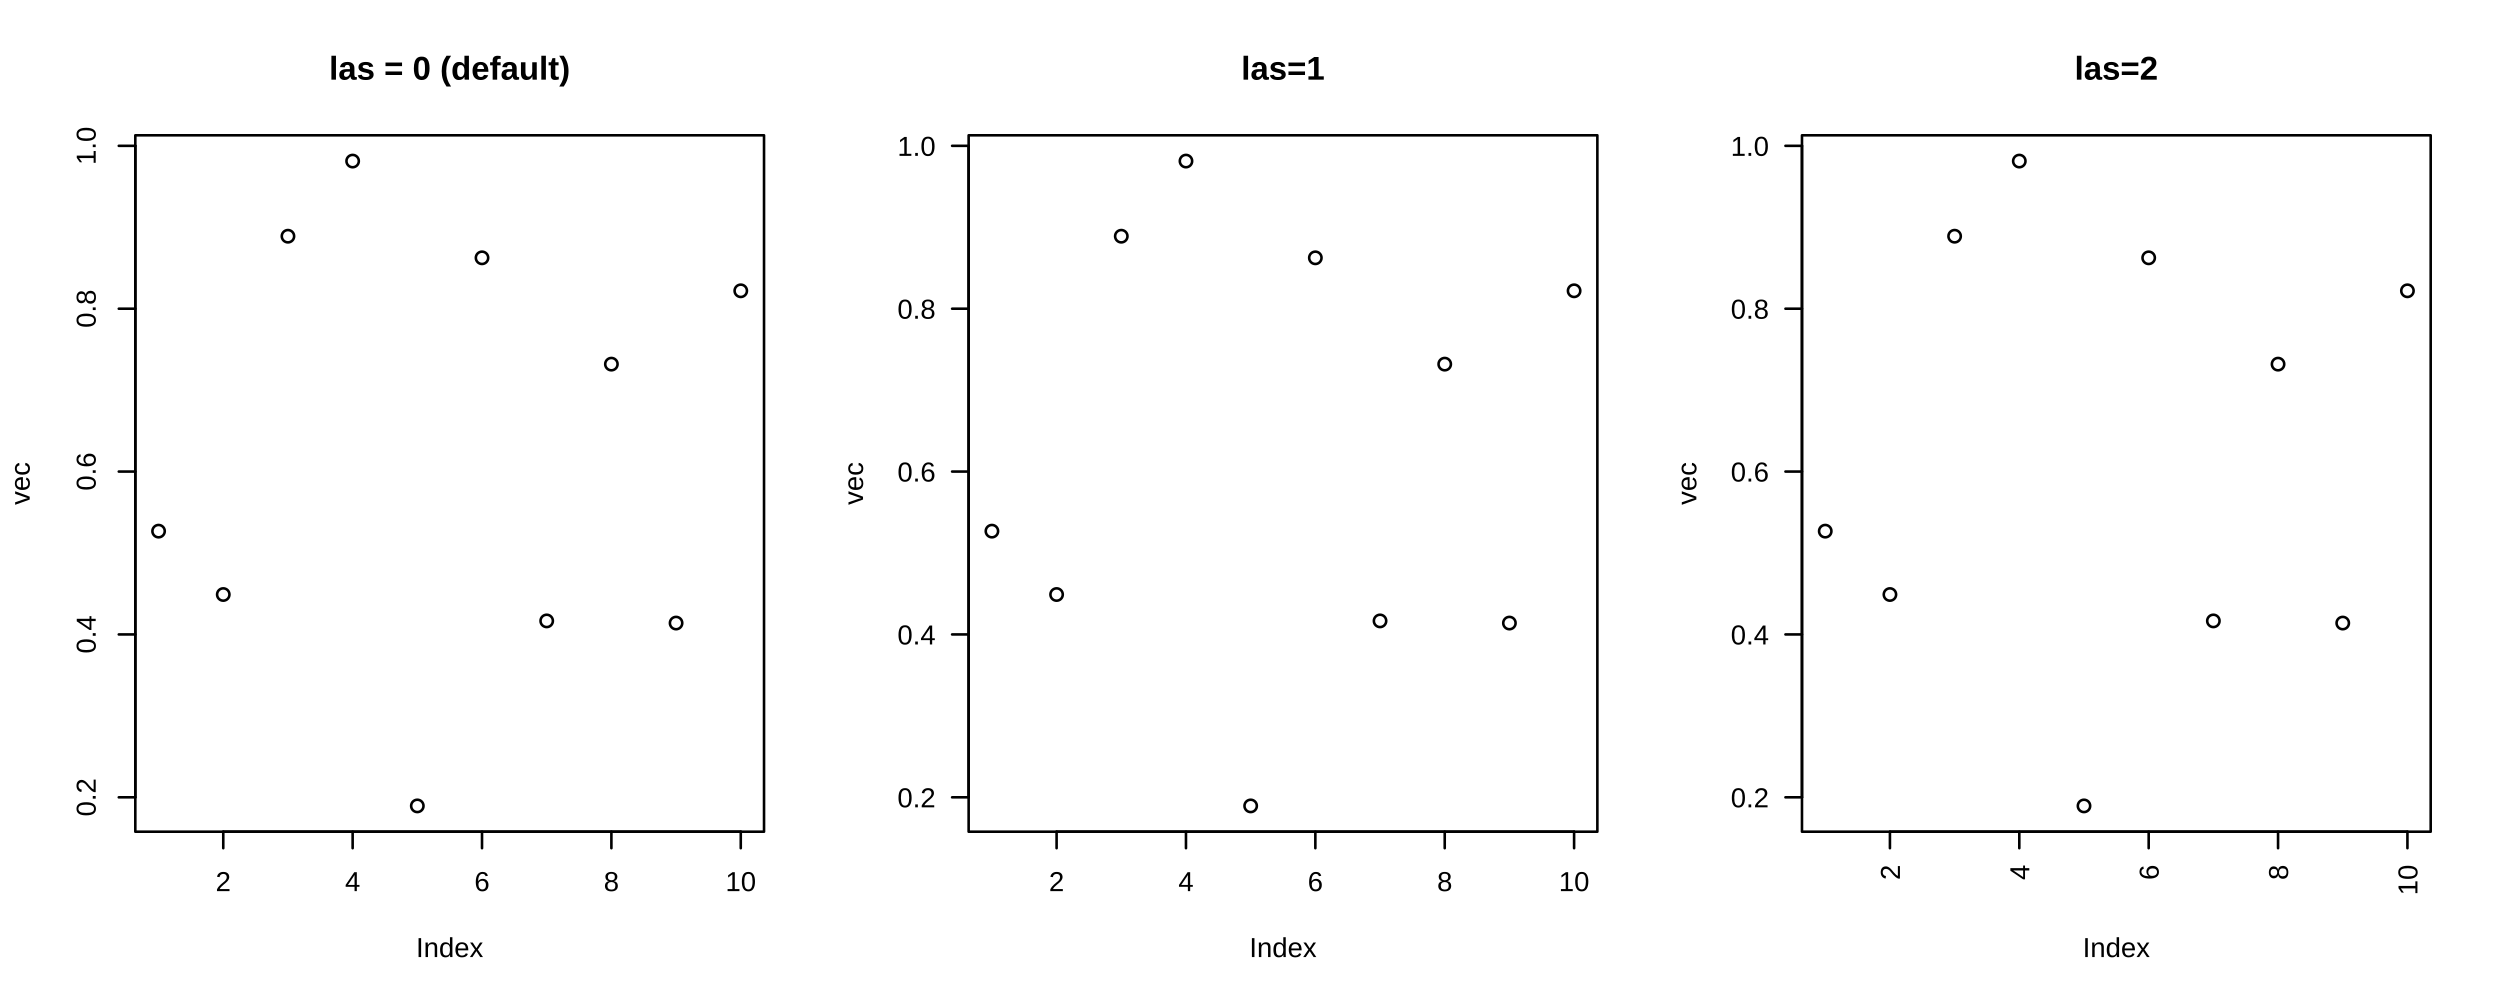
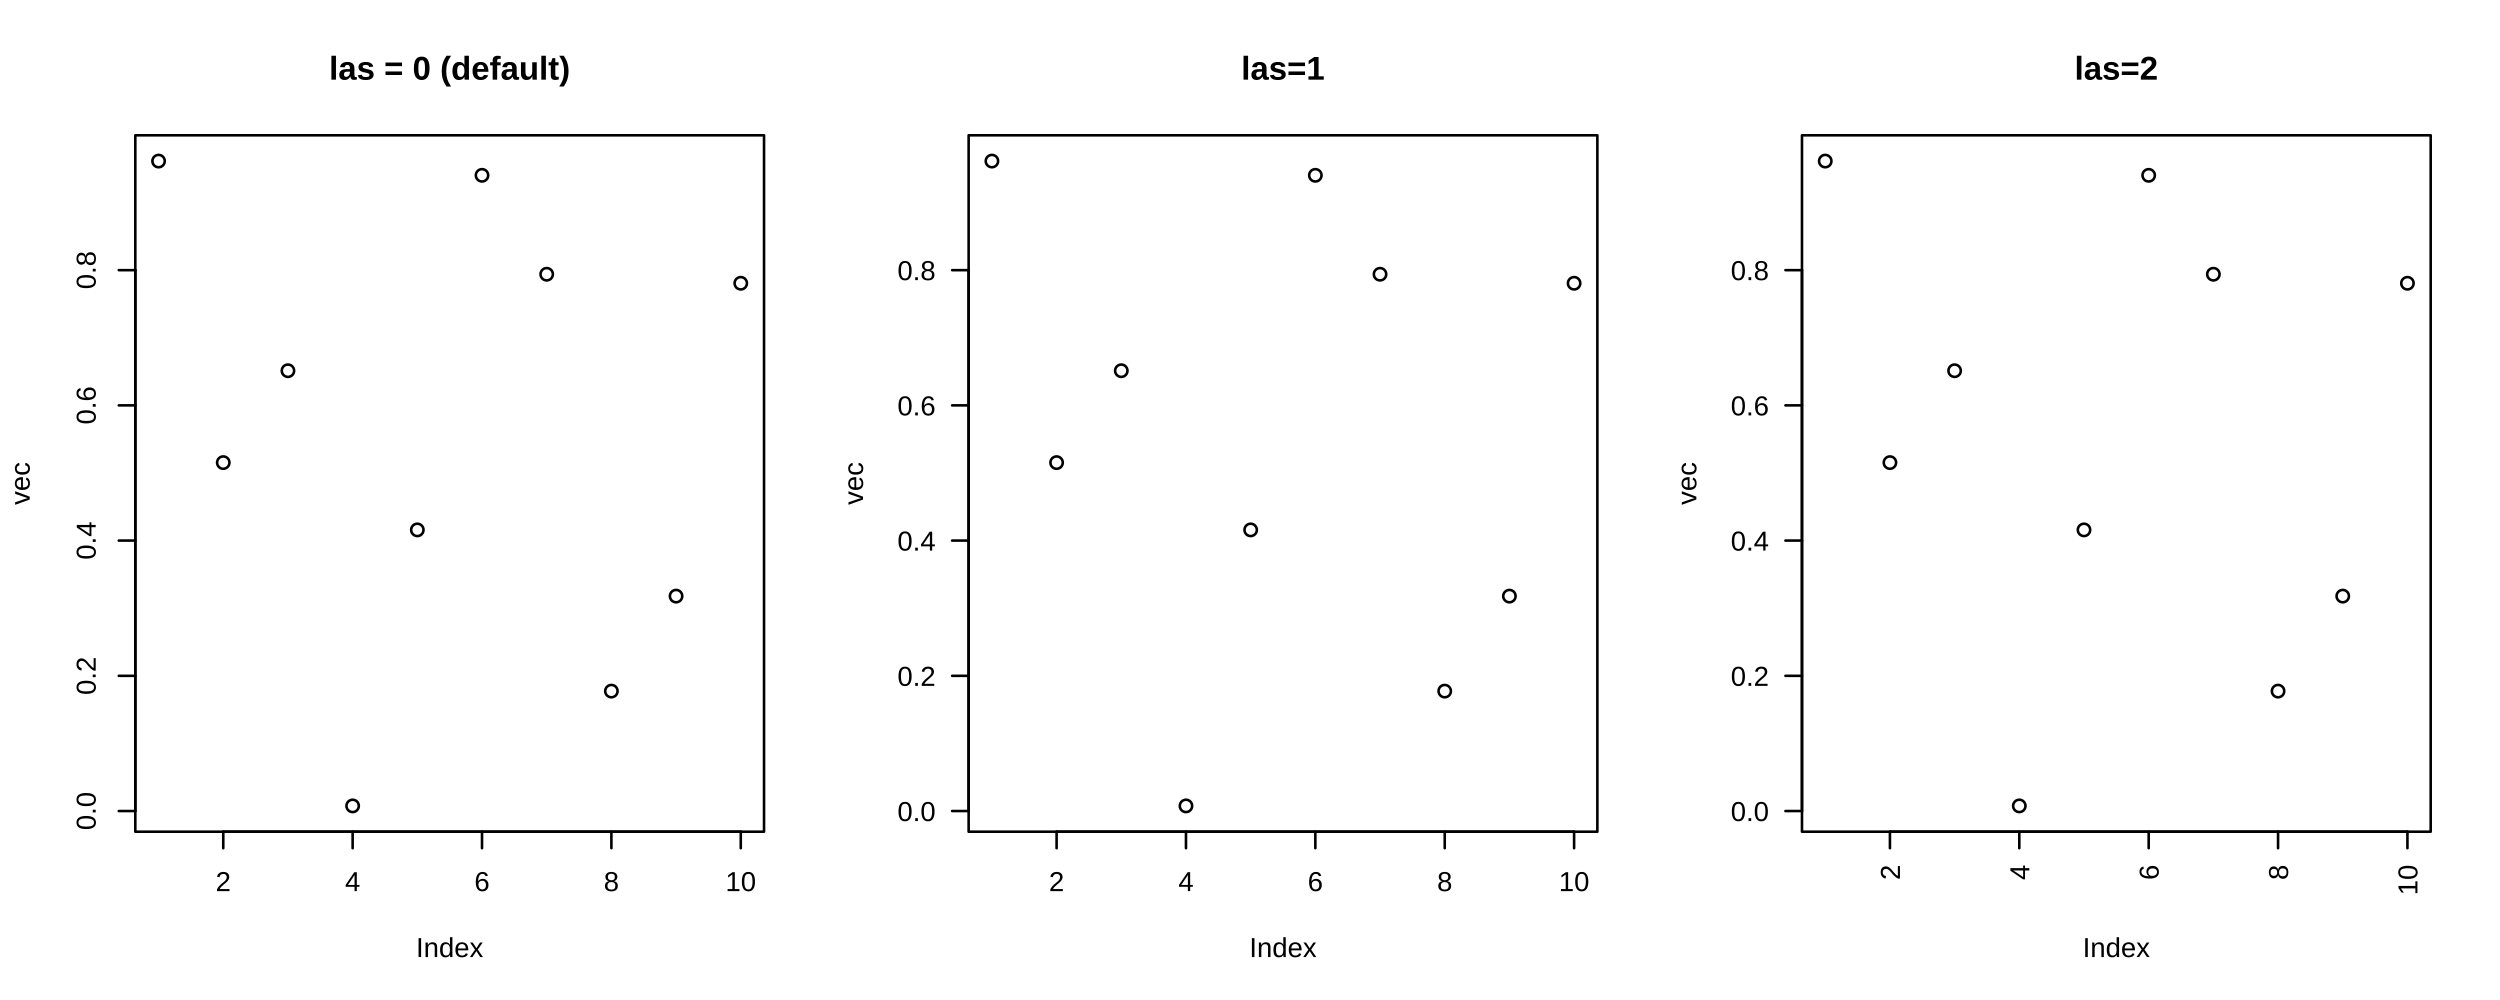
<svg xmlns="http://www.w3.org/2000/svg" class="svglite" width="720.00pt" height="288.00pt" viewBox="0 0 720.00 288.00">
  <defs>
    <style type="text/css">
    .svglite line, .svglite polyline, .svglite polygon, .svglite path, .svglite rect, .svglite circle {
      fill: none;
      stroke: #000000;
      stroke-linecap: round;
      stroke-linejoin: round;
      stroke-miterlimit: 10.00;
    }
    .svglite text {
      white-space: pre;
    }
  </style>
  </defs>
  <rect width="100%" height="100%" style="stroke: none; fill: #FFFFFF;" />
  <defs>
    <clipPath id="cpMC4wMHw3MjAuMDB8MC4wMHwyODguMDA=">
      <rect x="0.00" y="0.00" width="720.00" height="288.00" />
    </clipPath>
  </defs>
  <g clip-path="url(#cpMC4wMHw3MjAuMDB8MC4wMHwyODguMDA=)">
</g>
  <defs>
    <clipPath id="cpMzguOTd8MjIwLjA0fDM4Ljk3fDIzOS41Mw==">
      <rect x="38.97" y="38.97" width="181.08" height="200.56" />
    </clipPath>
  </defs>
  <g clip-path="url(#cpMzguOTd8MjIwLjA0fDM4Ljk3fDIzOS41Mw==)">
-     <circle cx="45.67" cy="152.97" r="1.78" style="stroke-width: 0.75;" />
-     <circle cx="64.30" cy="171.22" r="1.78" style="stroke-width: 0.75;" />
-     <circle cx="82.93" cy="68.03" r="1.78" style="stroke-width: 0.75;" />
-     <circle cx="101.56" cy="46.39" r="1.78" style="stroke-width: 0.75;" />
-     <circle cx="120.19" cy="232.10" r="1.78" style="stroke-width: 0.75;" />
-     <circle cx="138.82" cy="74.25" r="1.78" style="stroke-width: 0.75;" />
-     <circle cx="157.45" cy="178.82" r="1.78" style="stroke-width: 0.75;" />
-     <circle cx="176.08" cy="104.87" r="1.78" style="stroke-width: 0.75;" />
-     <circle cx="194.71" cy="179.44" r="1.78" style="stroke-width: 0.75;" />
-     <circle cx="213.34" cy="83.75" r="1.78" style="stroke-width: 0.75;" />
+     <circle cx="45.67" cy="46.39" r="1.78" style="stroke-width: 0.75;" />
+     <circle cx="64.30" cy="133.23" r="1.78" style="stroke-width: 0.75;" />
+     <circle cx="82.93" cy="106.77" r="1.78" style="stroke-width: 0.75;" />
+     <circle cx="101.56" cy="232.10" r="1.78" style="stroke-width: 0.75;" />
+     <circle cx="120.19" cy="152.61" r="1.78" style="stroke-width: 0.75;" />
+     <circle cx="138.82" cy="50.49" r="1.78" style="stroke-width: 0.75;" />
+     <circle cx="157.45" cy="78.98" r="1.78" style="stroke-width: 0.75;" />
+     <circle cx="176.08" cy="199.04" r="1.78" style="stroke-width: 0.75;" />
+     <circle cx="194.71" cy="171.68" r="1.78" style="stroke-width: 0.75;" />
+     <circle cx="213.34" cy="81.58" r="1.78" style="stroke-width: 0.75;" />
  </g>
  <g clip-path="url(#cpMC4wMHw3MjAuMDB8MC4wMHwyODguMDA=)">
    <line x1="64.30" y1="239.53" x2="213.34" y2="239.53" style="stroke-width: 0.75;" />
    <line x1="64.30" y1="239.53" x2="64.30" y2="244.28" style="stroke-width: 0.75;" />
    <line x1="101.56" y1="239.53" x2="101.56" y2="244.28" style="stroke-width: 0.75;" />
    <line x1="138.82" y1="239.53" x2="138.82" y2="244.28" style="stroke-width: 0.75;" />
    <line x1="176.08" y1="239.53" x2="176.08" y2="244.28" style="stroke-width: 0.75;" />
    <line x1="213.34" y1="239.53" x2="213.34" y2="244.28" style="stroke-width: 0.75;" />
    <text x="64.30" y="256.64" text-anchor="middle" style="font-size: 7.92px; font-family: &quot;Liberation Sans&quot;;" textLength="5.03px" lengthAdjust="spacingAndGlyphs">2</text>
    <text x="101.56" y="256.64" text-anchor="middle" style="font-size: 7.92px; font-family: &quot;Liberation Sans&quot;;" textLength="5.03px" lengthAdjust="spacingAndGlyphs">4</text>
    <text x="138.82" y="256.64" text-anchor="middle" style="font-size: 7.92px; font-family: &quot;Liberation Sans&quot;;" textLength="5.03px" lengthAdjust="spacingAndGlyphs">6</text>
    <text x="176.08" y="256.64" text-anchor="middle" style="font-size: 7.92px; font-family: &quot;Liberation Sans&quot;;" textLength="5.03px" lengthAdjust="spacingAndGlyphs">8</text>
    <text x="213.34" y="256.64" text-anchor="middle" style="font-size: 7.92px; font-family: &quot;Liberation Sans&quot;;" textLength="10.07px" lengthAdjust="spacingAndGlyphs">10</text>
-     <line x1="38.97" y1="229.63" x2="38.97" y2="42.00" style="stroke-width: 0.75;" />
-     <line x1="38.97" y1="229.63" x2="34.21" y2="229.63" style="stroke-width: 0.75;" />
-     <line x1="38.97" y1="182.72" x2="34.21" y2="182.72" style="stroke-width: 0.75;" />
-     <line x1="38.97" y1="135.81" x2="34.21" y2="135.81" style="stroke-width: 0.75;" />
-     <line x1="38.97" y1="88.91" x2="34.21" y2="88.91" style="stroke-width: 0.75;" />
-     <line x1="38.97" y1="42.00" x2="34.21" y2="42.00" style="stroke-width: 0.75;" />
-     <text transform="translate(27.56,229.63) rotate(-90)" text-anchor="middle" style="font-size: 7.92px; font-family: &quot;Liberation Sans&quot;;" textLength="12.58px" lengthAdjust="spacingAndGlyphs">0.2</text>
-     <text transform="translate(27.56,182.72) rotate(-90)" text-anchor="middle" style="font-size: 7.92px; font-family: &quot;Liberation Sans&quot;;" textLength="12.58px" lengthAdjust="spacingAndGlyphs">0.4</text>
-     <text transform="translate(27.56,135.81) rotate(-90)" text-anchor="middle" style="font-size: 7.92px; font-family: &quot;Liberation Sans&quot;;" textLength="12.58px" lengthAdjust="spacingAndGlyphs">0.6</text>
-     <text transform="translate(27.56,88.91) rotate(-90)" text-anchor="middle" style="font-size: 7.92px; font-family: &quot;Liberation Sans&quot;;" textLength="12.58px" lengthAdjust="spacingAndGlyphs">0.8</text>
-     <text transform="translate(27.56,42.00) rotate(-90)" text-anchor="middle" style="font-size: 7.92px; font-family: &quot;Liberation Sans&quot;;" textLength="12.58px" lengthAdjust="spacingAndGlyphs">1.0</text>
+     <line x1="38.97" y1="233.58" x2="38.97" y2="77.80" style="stroke-width: 0.75;" />
+     <line x1="38.97" y1="233.58" x2="34.21" y2="233.58" style="stroke-width: 0.75;" />
+     <line x1="38.97" y1="194.64" x2="34.21" y2="194.64" style="stroke-width: 0.75;" />
+     <line x1="38.97" y1="155.69" x2="34.21" y2="155.69" style="stroke-width: 0.75;" />
+     <line x1="38.97" y1="116.75" x2="34.21" y2="116.75" style="stroke-width: 0.75;" />
+     <line x1="38.97" y1="77.80" x2="34.21" y2="77.80" style="stroke-width: 0.75;" />
+     <text transform="translate(27.56,233.58) rotate(-90)" text-anchor="middle" style="font-size: 7.92px; font-family: &quot;Liberation Sans&quot;;" textLength="12.58px" lengthAdjust="spacingAndGlyphs">0.0</text>
+     <text transform="translate(27.56,194.64) rotate(-90)" text-anchor="middle" style="font-size: 7.92px; font-family: &quot;Liberation Sans&quot;;" textLength="12.58px" lengthAdjust="spacingAndGlyphs">0.2</text>
+     <text transform="translate(27.56,155.69) rotate(-90)" text-anchor="middle" style="font-size: 7.92px; font-family: &quot;Liberation Sans&quot;;" textLength="12.58px" lengthAdjust="spacingAndGlyphs">0.4</text>
+     <text transform="translate(27.56,116.75) rotate(-90)" text-anchor="middle" style="font-size: 7.92px; font-family: &quot;Liberation Sans&quot;;" textLength="12.58px" lengthAdjust="spacingAndGlyphs">0.6</text>
+     <text transform="translate(27.56,77.80) rotate(-90)" text-anchor="middle" style="font-size: 7.92px; font-family: &quot;Liberation Sans&quot;;" textLength="12.58px" lengthAdjust="spacingAndGlyphs">0.8</text>
    <polygon points="38.97,239.53 220.04,239.53 220.04,38.97 38.97,38.97 " style="stroke-width: 0.75;" />
  </g>
  <defs>
    <clipPath id="cpMC4wMHwyNDAuMDB8MC4wMHwyODguMDA=">
      <rect x="0.00" y="0.00" width="240.00" height="288.00" />
    </clipPath>
  </defs>
  <g clip-path="url(#cpMC4wMHwyNDAuMDB8MC4wMHwyODguMDA=)">
    <text x="129.50" y="22.95" text-anchor="middle" style="font-size: 9.50px; font-weight: bold; font-family: &quot;Liberation Sans&quot;;" textLength="86.82px" lengthAdjust="spacingAndGlyphs">las = 0 (default)</text>
    <text x="129.50" y="275.64" text-anchor="middle" style="font-size: 7.92px; font-family: &quot;Liberation Sans&quot;;" textLength="21.77px" lengthAdjust="spacingAndGlyphs">Index</text>
    <text transform="translate(8.55,139.25) rotate(-90)" text-anchor="middle" style="font-size: 7.92px; font-family: &quot;Liberation Sans&quot;;" textLength="13.90px" lengthAdjust="spacingAndGlyphs">vec</text>
  </g>
  <defs>
    <clipPath id="cpMjc4Ljk3fDQ2MC4wNHwzOC45N3wyMzkuNTM=">
      <rect x="278.97" y="38.97" width="181.08" height="200.56" />
    </clipPath>
  </defs>
  <g clip-path="url(#cpMjc4Ljk3fDQ2MC4wNHwzOC45N3wyMzkuNTM=)">
-     <circle cx="285.67" cy="152.97" r="1.78" style="stroke-width: 0.75;" />
-     <circle cx="304.30" cy="171.22" r="1.78" style="stroke-width: 0.75;" />
-     <circle cx="322.93" cy="68.03" r="1.78" style="stroke-width: 0.75;" />
-     <circle cx="341.56" cy="46.39" r="1.78" style="stroke-width: 0.75;" />
-     <circle cx="360.19" cy="232.10" r="1.78" style="stroke-width: 0.75;" />
-     <circle cx="378.82" cy="74.25" r="1.78" style="stroke-width: 0.75;" />
-     <circle cx="397.45" cy="178.82" r="1.78" style="stroke-width: 0.75;" />
-     <circle cx="416.08" cy="104.87" r="1.78" style="stroke-width: 0.75;" />
-     <circle cx="434.71" cy="179.44" r="1.78" style="stroke-width: 0.75;" />
-     <circle cx="453.34" cy="83.75" r="1.78" style="stroke-width: 0.75;" />
+     <circle cx="285.67" cy="46.39" r="1.78" style="stroke-width: 0.75;" />
+     <circle cx="304.30" cy="133.23" r="1.78" style="stroke-width: 0.75;" />
+     <circle cx="322.93" cy="106.77" r="1.78" style="stroke-width: 0.75;" />
+     <circle cx="341.56" cy="232.10" r="1.78" style="stroke-width: 0.75;" />
+     <circle cx="360.19" cy="152.61" r="1.78" style="stroke-width: 0.75;" />
+     <circle cx="378.82" cy="50.49" r="1.78" style="stroke-width: 0.75;" />
+     <circle cx="397.45" cy="78.98" r="1.78" style="stroke-width: 0.75;" />
+     <circle cx="416.08" cy="199.04" r="1.78" style="stroke-width: 0.75;" />
+     <circle cx="434.71" cy="171.68" r="1.78" style="stroke-width: 0.75;" />
+     <circle cx="453.34" cy="81.58" r="1.78" style="stroke-width: 0.75;" />
  </g>
  <g clip-path="url(#cpMC4wMHw3MjAuMDB8MC4wMHwyODguMDA=)">
    <line x1="304.30" y1="239.53" x2="453.34" y2="239.53" style="stroke-width: 0.75;" />
    <line x1="304.30" y1="239.53" x2="304.30" y2="244.28" style="stroke-width: 0.75;" />
    <line x1="341.56" y1="239.53" x2="341.56" y2="244.28" style="stroke-width: 0.75;" />
    <line x1="378.82" y1="239.53" x2="378.82" y2="244.28" style="stroke-width: 0.75;" />
    <line x1="416.08" y1="239.53" x2="416.08" y2="244.28" style="stroke-width: 0.75;" />
    <line x1="453.34" y1="239.53" x2="453.34" y2="244.28" style="stroke-width: 0.75;" />
    <text x="304.30" y="256.64" text-anchor="middle" style="font-size: 7.92px; font-family: &quot;Liberation Sans&quot;;" textLength="5.03px" lengthAdjust="spacingAndGlyphs">2</text>
    <text x="341.56" y="256.64" text-anchor="middle" style="font-size: 7.92px; font-family: &quot;Liberation Sans&quot;;" textLength="5.03px" lengthAdjust="spacingAndGlyphs">4</text>
    <text x="378.82" y="256.64" text-anchor="middle" style="font-size: 7.92px; font-family: &quot;Liberation Sans&quot;;" textLength="5.03px" lengthAdjust="spacingAndGlyphs">6</text>
    <text x="416.08" y="256.64" text-anchor="middle" style="font-size: 7.92px; font-family: &quot;Liberation Sans&quot;;" textLength="5.03px" lengthAdjust="spacingAndGlyphs">8</text>
    <text x="453.34" y="256.64" text-anchor="middle" style="font-size: 7.92px; font-family: &quot;Liberation Sans&quot;;" textLength="10.07px" lengthAdjust="spacingAndGlyphs">10</text>
-     <line x1="278.97" y1="229.63" x2="278.97" y2="42.00" style="stroke-width: 0.75;" />
-     <line x1="278.97" y1="229.63" x2="274.21" y2="229.63" style="stroke-width: 0.75;" />
-     <line x1="278.97" y1="182.72" x2="274.21" y2="182.72" style="stroke-width: 0.75;" />
-     <line x1="278.97" y1="135.81" x2="274.21" y2="135.81" style="stroke-width: 0.75;" />
-     <line x1="278.97" y1="88.91" x2="274.21" y2="88.91" style="stroke-width: 0.75;" />
-     <line x1="278.97" y1="42.00" x2="274.21" y2="42.00" style="stroke-width: 0.75;" />
-     <text x="269.46" y="232.51" text-anchor="end" style="font-size: 7.92px; font-family: &quot;Liberation Sans&quot;;" textLength="12.58px" lengthAdjust="spacingAndGlyphs">0.2</text>
-     <text x="269.46" y="185.60" text-anchor="end" style="font-size: 7.92px; font-family: &quot;Liberation Sans&quot;;" textLength="12.58px" lengthAdjust="spacingAndGlyphs">0.4</text>
-     <text x="269.46" y="138.69" text-anchor="end" style="font-size: 7.92px; font-family: &quot;Liberation Sans&quot;;" textLength="12.58px" lengthAdjust="spacingAndGlyphs">0.6</text>
-     <text x="269.46" y="91.79" text-anchor="end" style="font-size: 7.92px; font-family: &quot;Liberation Sans&quot;;" textLength="12.58px" lengthAdjust="spacingAndGlyphs">0.8</text>
-     <text x="269.46" y="44.88" text-anchor="end" style="font-size: 7.92px; font-family: &quot;Liberation Sans&quot;;" textLength="12.58px" lengthAdjust="spacingAndGlyphs">1.0</text>
+     <line x1="278.97" y1="233.58" x2="278.97" y2="77.80" style="stroke-width: 0.75;" />
+     <line x1="278.97" y1="233.58" x2="274.21" y2="233.58" style="stroke-width: 0.75;" />
+     <line x1="278.97" y1="194.64" x2="274.21" y2="194.64" style="stroke-width: 0.75;" />
+     <line x1="278.97" y1="155.69" x2="274.21" y2="155.69" style="stroke-width: 0.75;" />
+     <line x1="278.97" y1="116.75" x2="274.21" y2="116.75" style="stroke-width: 0.75;" />
+     <line x1="278.97" y1="77.80" x2="274.21" y2="77.80" style="stroke-width: 0.75;" />
+     <text x="269.46" y="236.46" text-anchor="end" style="font-size: 7.92px; font-family: &quot;Liberation Sans&quot;;" textLength="12.58px" lengthAdjust="spacingAndGlyphs">0.0</text>
+     <text x="269.46" y="197.52" text-anchor="end" style="font-size: 7.92px; font-family: &quot;Liberation Sans&quot;;" textLength="12.58px" lengthAdjust="spacingAndGlyphs">0.2</text>
+     <text x="269.46" y="158.57" text-anchor="end" style="font-size: 7.92px; font-family: &quot;Liberation Sans&quot;;" textLength="12.58px" lengthAdjust="spacingAndGlyphs">0.4</text>
+     <text x="269.46" y="119.63" text-anchor="end" style="font-size: 7.92px; font-family: &quot;Liberation Sans&quot;;" textLength="12.58px" lengthAdjust="spacingAndGlyphs">0.6</text>
+     <text x="269.46" y="80.68" text-anchor="end" style="font-size: 7.92px; font-family: &quot;Liberation Sans&quot;;" textLength="12.58px" lengthAdjust="spacingAndGlyphs">0.8</text>
    <polygon points="278.97,239.53 460.04,239.53 460.04,38.97 278.97,38.97 " style="stroke-width: 0.75;" />
  </g>
  <defs>
    <clipPath id="cpMjQwLjAwfDQ4MC4wMHwwLjAwfDI4OC4wMA==">
      <rect x="240.00" y="0.00" width="240.00" height="288.00" />
    </clipPath>
  </defs>
  <g clip-path="url(#cpMjQwLjAwfDQ4MC4wMHwwLjAwfDI4OC4wMA==)">
    <text x="369.50" y="22.95" text-anchor="middle" style="font-size: 9.50px; font-weight: bold; font-family: &quot;Liberation Sans&quot;;" textLength="29.88px" lengthAdjust="spacingAndGlyphs">las=1</text>
    <text x="369.50" y="275.64" text-anchor="middle" style="font-size: 7.92px; font-family: &quot;Liberation Sans&quot;;" textLength="21.77px" lengthAdjust="spacingAndGlyphs">Index</text>
    <text transform="translate(248.55,139.25) rotate(-90)" text-anchor="middle" style="font-size: 7.92px; font-family: &quot;Liberation Sans&quot;;" textLength="13.90px" lengthAdjust="spacingAndGlyphs">vec</text>
  </g>
  <defs>
    <clipPath id="cpNTE4Ljk3fDcwMC4wNHwzOC45N3wyMzkuNTM=">
      <rect x="518.97" y="38.97" width="181.08" height="200.56" />
    </clipPath>
  </defs>
  <g clip-path="url(#cpNTE4Ljk3fDcwMC4wNHwzOC45N3wyMzkuNTM=)">
-     <circle cx="525.67" cy="152.97" r="1.78" style="stroke-width: 0.75;" />
-     <circle cx="544.30" cy="171.22" r="1.78" style="stroke-width: 0.75;" />
-     <circle cx="562.93" cy="68.03" r="1.78" style="stroke-width: 0.75;" />
-     <circle cx="581.56" cy="46.39" r="1.78" style="stroke-width: 0.75;" />
-     <circle cx="600.19" cy="232.10" r="1.78" style="stroke-width: 0.75;" />
-     <circle cx="618.82" cy="74.25" r="1.78" style="stroke-width: 0.75;" />
-     <circle cx="637.45" cy="178.82" r="1.78" style="stroke-width: 0.75;" />
-     <circle cx="656.08" cy="104.87" r="1.78" style="stroke-width: 0.75;" />
-     <circle cx="674.71" cy="179.44" r="1.78" style="stroke-width: 0.75;" />
-     <circle cx="693.34" cy="83.75" r="1.78" style="stroke-width: 0.75;" />
+     <circle cx="525.67" cy="46.39" r="1.78" style="stroke-width: 0.75;" />
+     <circle cx="544.30" cy="133.23" r="1.78" style="stroke-width: 0.75;" />
+     <circle cx="562.93" cy="106.77" r="1.78" style="stroke-width: 0.75;" />
+     <circle cx="581.56" cy="232.10" r="1.78" style="stroke-width: 0.75;" />
+     <circle cx="600.19" cy="152.61" r="1.78" style="stroke-width: 0.75;" />
+     <circle cx="618.82" cy="50.49" r="1.78" style="stroke-width: 0.75;" />
+     <circle cx="637.45" cy="78.98" r="1.78" style="stroke-width: 0.75;" />
+     <circle cx="656.08" cy="199.04" r="1.78" style="stroke-width: 0.75;" />
+     <circle cx="674.71" cy="171.68" r="1.78" style="stroke-width: 0.75;" />
+     <circle cx="693.34" cy="81.58" r="1.78" style="stroke-width: 0.75;" />
  </g>
  <g clip-path="url(#cpMC4wMHw3MjAuMDB8MC4wMHwyODguMDA=)">
    <line x1="544.30" y1="239.53" x2="693.34" y2="239.53" style="stroke-width: 0.75;" />
    <line x1="544.30" y1="239.53" x2="544.30" y2="244.28" style="stroke-width: 0.75;" />
    <line x1="581.56" y1="239.53" x2="581.56" y2="244.28" style="stroke-width: 0.75;" />
    <line x1="618.82" y1="239.53" x2="618.82" y2="244.28" style="stroke-width: 0.75;" />
    <line x1="656.08" y1="239.53" x2="656.08" y2="244.28" style="stroke-width: 0.75;" />
    <line x1="693.34" y1="239.53" x2="693.34" y2="244.28" style="stroke-width: 0.75;" />
    <text transform="translate(547.18,249.03) rotate(-90)" text-anchor="end" style="font-size: 7.92px; font-family: &quot;Liberation Sans&quot;;" textLength="5.03px" lengthAdjust="spacingAndGlyphs">2</text>
    <text transform="translate(584.44,249.03) rotate(-90)" text-anchor="end" style="font-size: 7.92px; font-family: &quot;Liberation Sans&quot;;" textLength="5.03px" lengthAdjust="spacingAndGlyphs">4</text>
    <text transform="translate(621.70,249.03) rotate(-90)" text-anchor="end" style="font-size: 7.92px; font-family: &quot;Liberation Sans&quot;;" textLength="5.03px" lengthAdjust="spacingAndGlyphs">6</text>
    <text transform="translate(658.96,249.03) rotate(-90)" text-anchor="end" style="font-size: 7.92px; font-family: &quot;Liberation Sans&quot;;" textLength="5.03px" lengthAdjust="spacingAndGlyphs">8</text>
    <text transform="translate(696.22,249.03) rotate(-90)" text-anchor="end" style="font-size: 7.92px; font-family: &quot;Liberation Sans&quot;;" textLength="10.07px" lengthAdjust="spacingAndGlyphs">10</text>
-     <line x1="518.97" y1="229.63" x2="518.97" y2="42.00" style="stroke-width: 0.75;" />
-     <line x1="518.97" y1="229.63" x2="514.21" y2="229.63" style="stroke-width: 0.75;" />
-     <line x1="518.97" y1="182.72" x2="514.21" y2="182.72" style="stroke-width: 0.75;" />
-     <line x1="518.97" y1="135.81" x2="514.21" y2="135.81" style="stroke-width: 0.75;" />
-     <line x1="518.97" y1="88.91" x2="514.21" y2="88.91" style="stroke-width: 0.75;" />
-     <line x1="518.97" y1="42.00" x2="514.21" y2="42.00" style="stroke-width: 0.75;" />
-     <text x="509.46" y="232.51" text-anchor="end" style="font-size: 7.92px; font-family: &quot;Liberation Sans&quot;;" textLength="12.58px" lengthAdjust="spacingAndGlyphs">0.2</text>
-     <text x="509.46" y="185.60" text-anchor="end" style="font-size: 7.92px; font-family: &quot;Liberation Sans&quot;;" textLength="12.58px" lengthAdjust="spacingAndGlyphs">0.4</text>
-     <text x="509.46" y="138.69" text-anchor="end" style="font-size: 7.92px; font-family: &quot;Liberation Sans&quot;;" textLength="12.58px" lengthAdjust="spacingAndGlyphs">0.6</text>
-     <text x="509.46" y="91.79" text-anchor="end" style="font-size: 7.92px; font-family: &quot;Liberation Sans&quot;;" textLength="12.58px" lengthAdjust="spacingAndGlyphs">0.8</text>
-     <text x="509.46" y="44.88" text-anchor="end" style="font-size: 7.92px; font-family: &quot;Liberation Sans&quot;;" textLength="12.58px" lengthAdjust="spacingAndGlyphs">1.0</text>
+     <line x1="518.97" y1="233.58" x2="518.97" y2="77.80" style="stroke-width: 0.75;" />
+     <line x1="518.97" y1="233.58" x2="514.21" y2="233.58" style="stroke-width: 0.75;" />
+     <line x1="518.97" y1="194.64" x2="514.21" y2="194.64" style="stroke-width: 0.75;" />
+     <line x1="518.97" y1="155.69" x2="514.21" y2="155.69" style="stroke-width: 0.75;" />
+     <line x1="518.97" y1="116.75" x2="514.21" y2="116.75" style="stroke-width: 0.75;" />
+     <line x1="518.97" y1="77.80" x2="514.21" y2="77.80" style="stroke-width: 0.75;" />
+     <text x="509.46" y="236.46" text-anchor="end" style="font-size: 7.92px; font-family: &quot;Liberation Sans&quot;;" textLength="12.58px" lengthAdjust="spacingAndGlyphs">0.0</text>
+     <text x="509.46" y="197.52" text-anchor="end" style="font-size: 7.92px; font-family: &quot;Liberation Sans&quot;;" textLength="12.58px" lengthAdjust="spacingAndGlyphs">0.2</text>
+     <text x="509.46" y="158.57" text-anchor="end" style="font-size: 7.92px; font-family: &quot;Liberation Sans&quot;;" textLength="12.58px" lengthAdjust="spacingAndGlyphs">0.4</text>
+     <text x="509.46" y="119.63" text-anchor="end" style="font-size: 7.92px; font-family: &quot;Liberation Sans&quot;;" textLength="12.58px" lengthAdjust="spacingAndGlyphs">0.6</text>
+     <text x="509.46" y="80.68" text-anchor="end" style="font-size: 7.92px; font-family: &quot;Liberation Sans&quot;;" textLength="12.58px" lengthAdjust="spacingAndGlyphs">0.8</text>
    <polygon points="518.97,239.53 700.04,239.53 700.04,38.97 518.97,38.97 " style="stroke-width: 0.75;" />
  </g>
  <defs>
    <clipPath id="cpNDgwLjAwfDcyMC4wMHwwLjAwfDI4OC4wMA==">
      <rect x="480.00" y="0.00" width="240.00" height="288.00" />
    </clipPath>
  </defs>
  <g clip-path="url(#cpNDgwLjAwfDcyMC4wMHwwLjAwfDI4OC4wMA==)">
    <text x="609.50" y="22.95" text-anchor="middle" style="font-size: 9.50px; font-weight: bold; font-family: &quot;Liberation Sans&quot;;" textLength="29.88px" lengthAdjust="spacingAndGlyphs">las=2</text>
    <text x="609.50" y="275.64" text-anchor="middle" style="font-size: 7.92px; font-family: &quot;Liberation Sans&quot;;" textLength="21.77px" lengthAdjust="spacingAndGlyphs">Index</text>
    <text transform="translate(488.55,139.25) rotate(-90)" text-anchor="middle" style="font-size: 7.92px; font-family: &quot;Liberation Sans&quot;;" textLength="13.90px" lengthAdjust="spacingAndGlyphs">vec</text>
  </g>
</svg>
